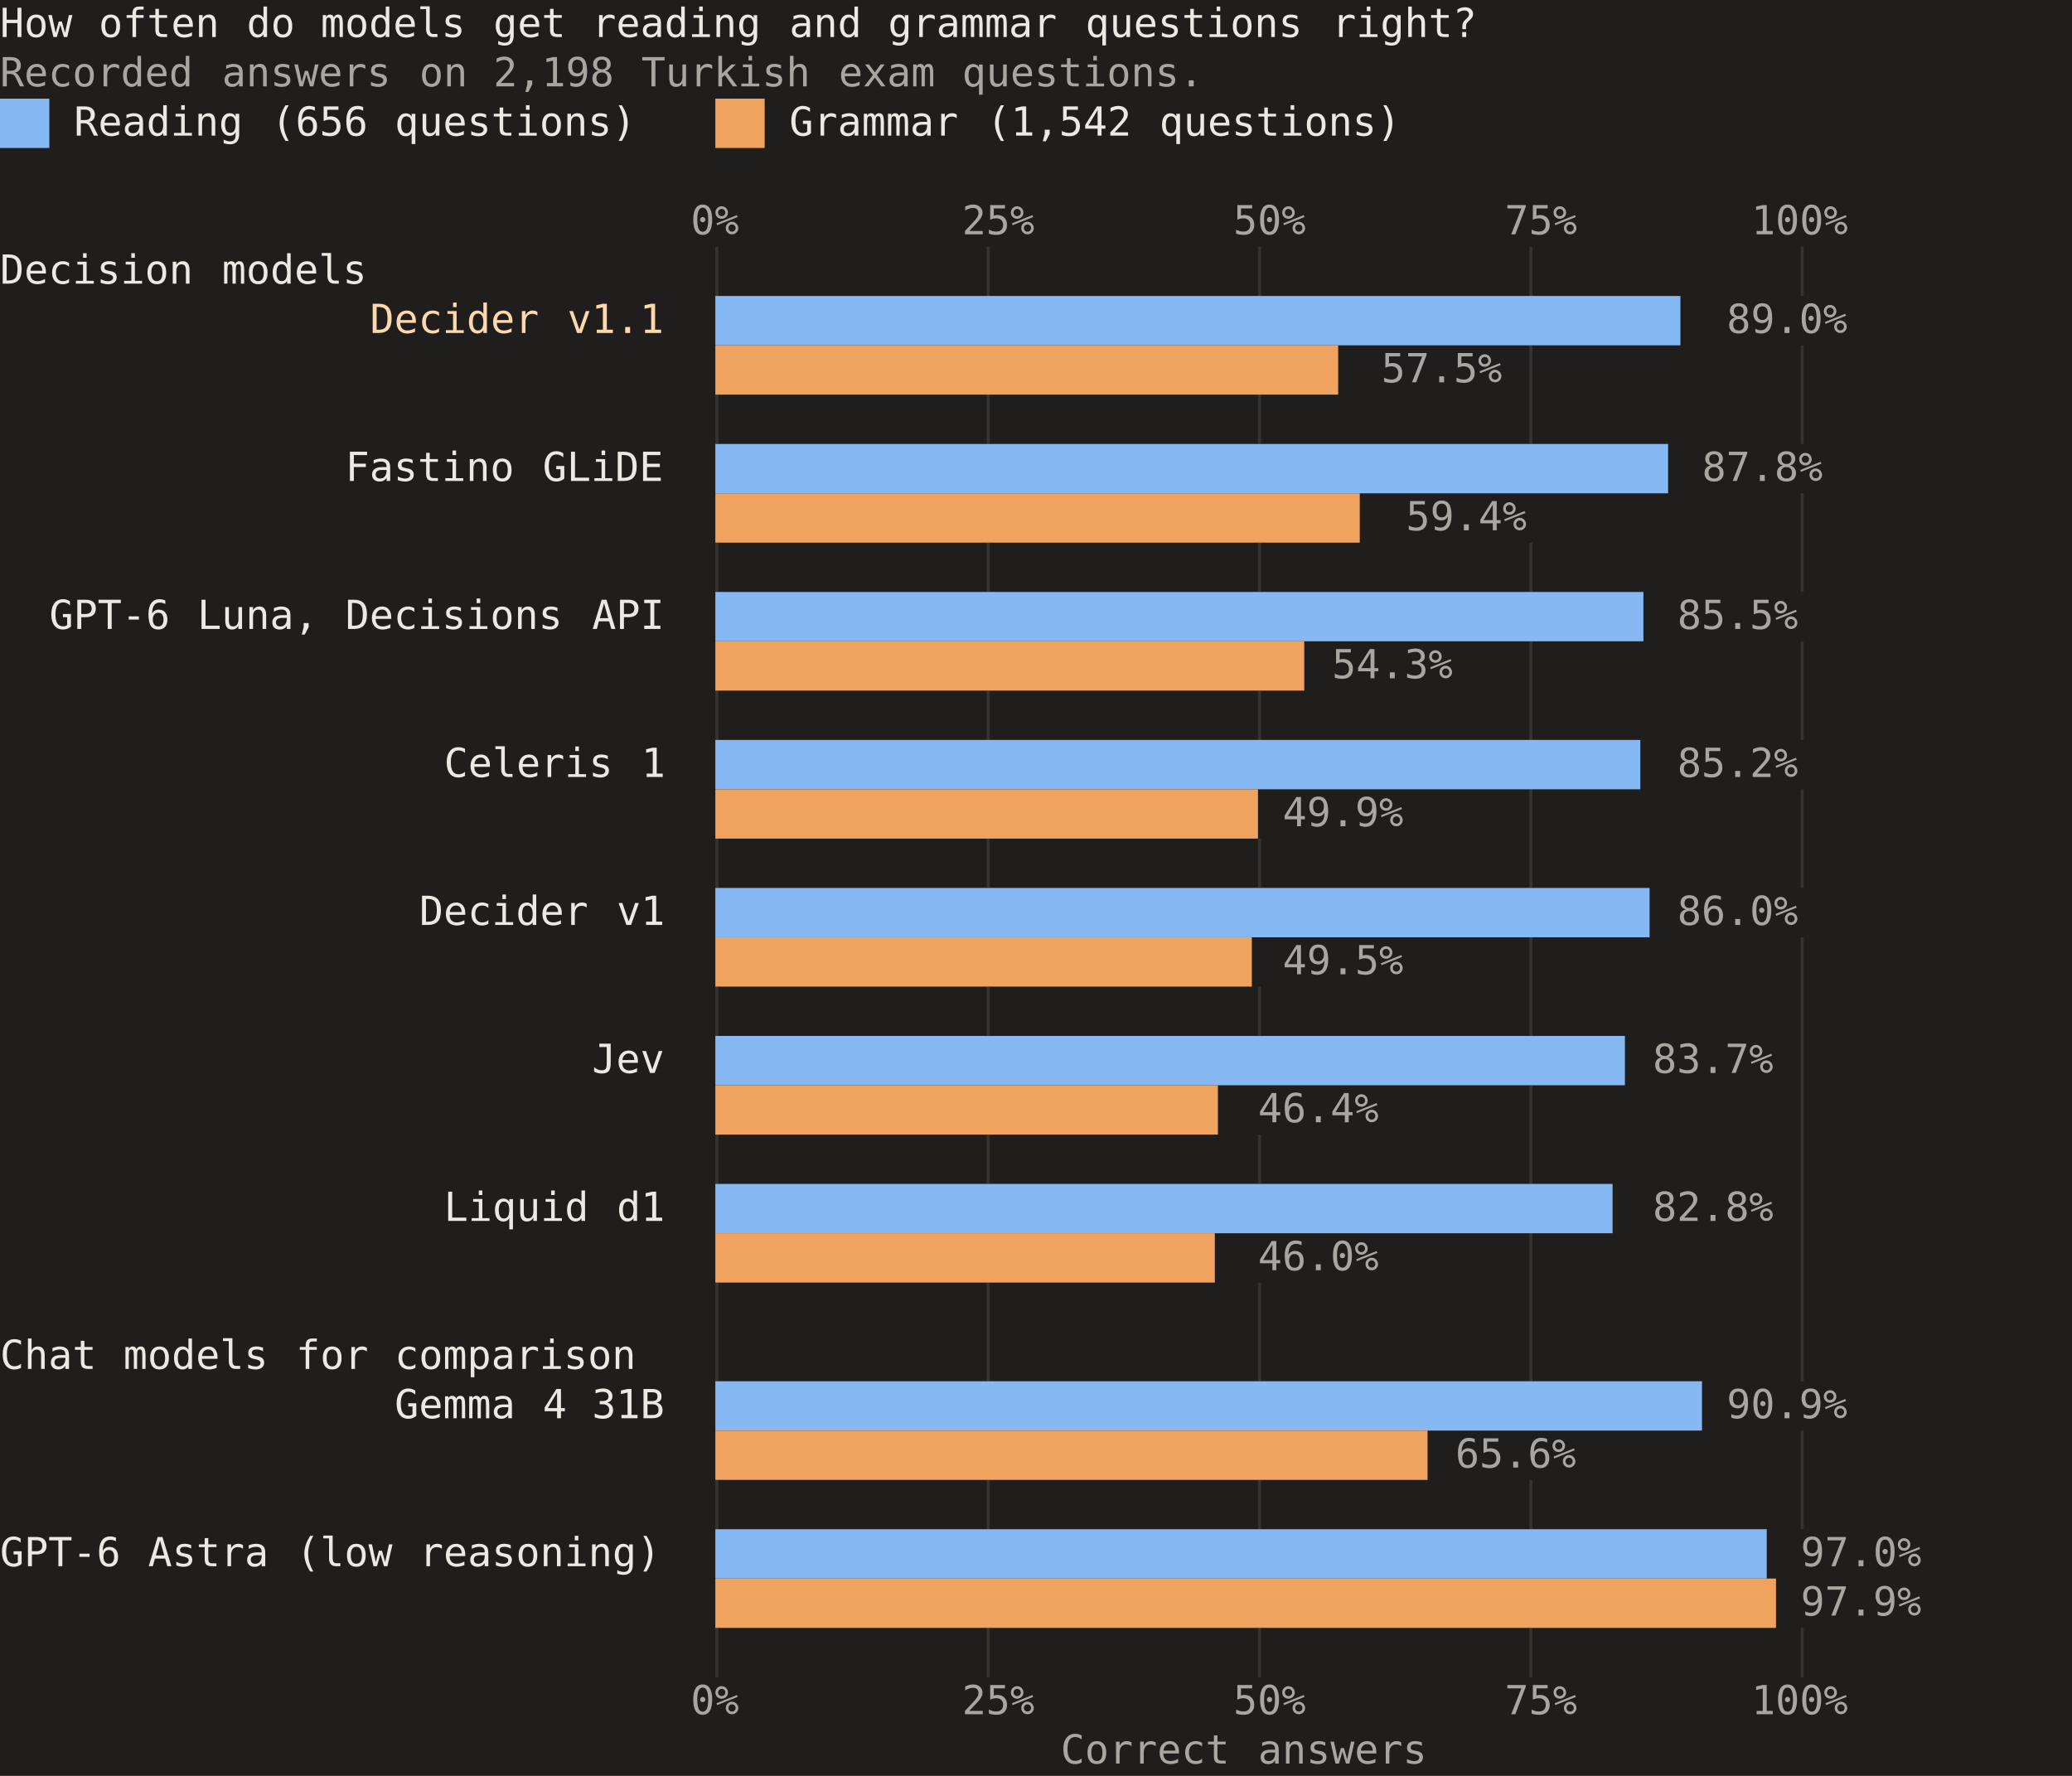
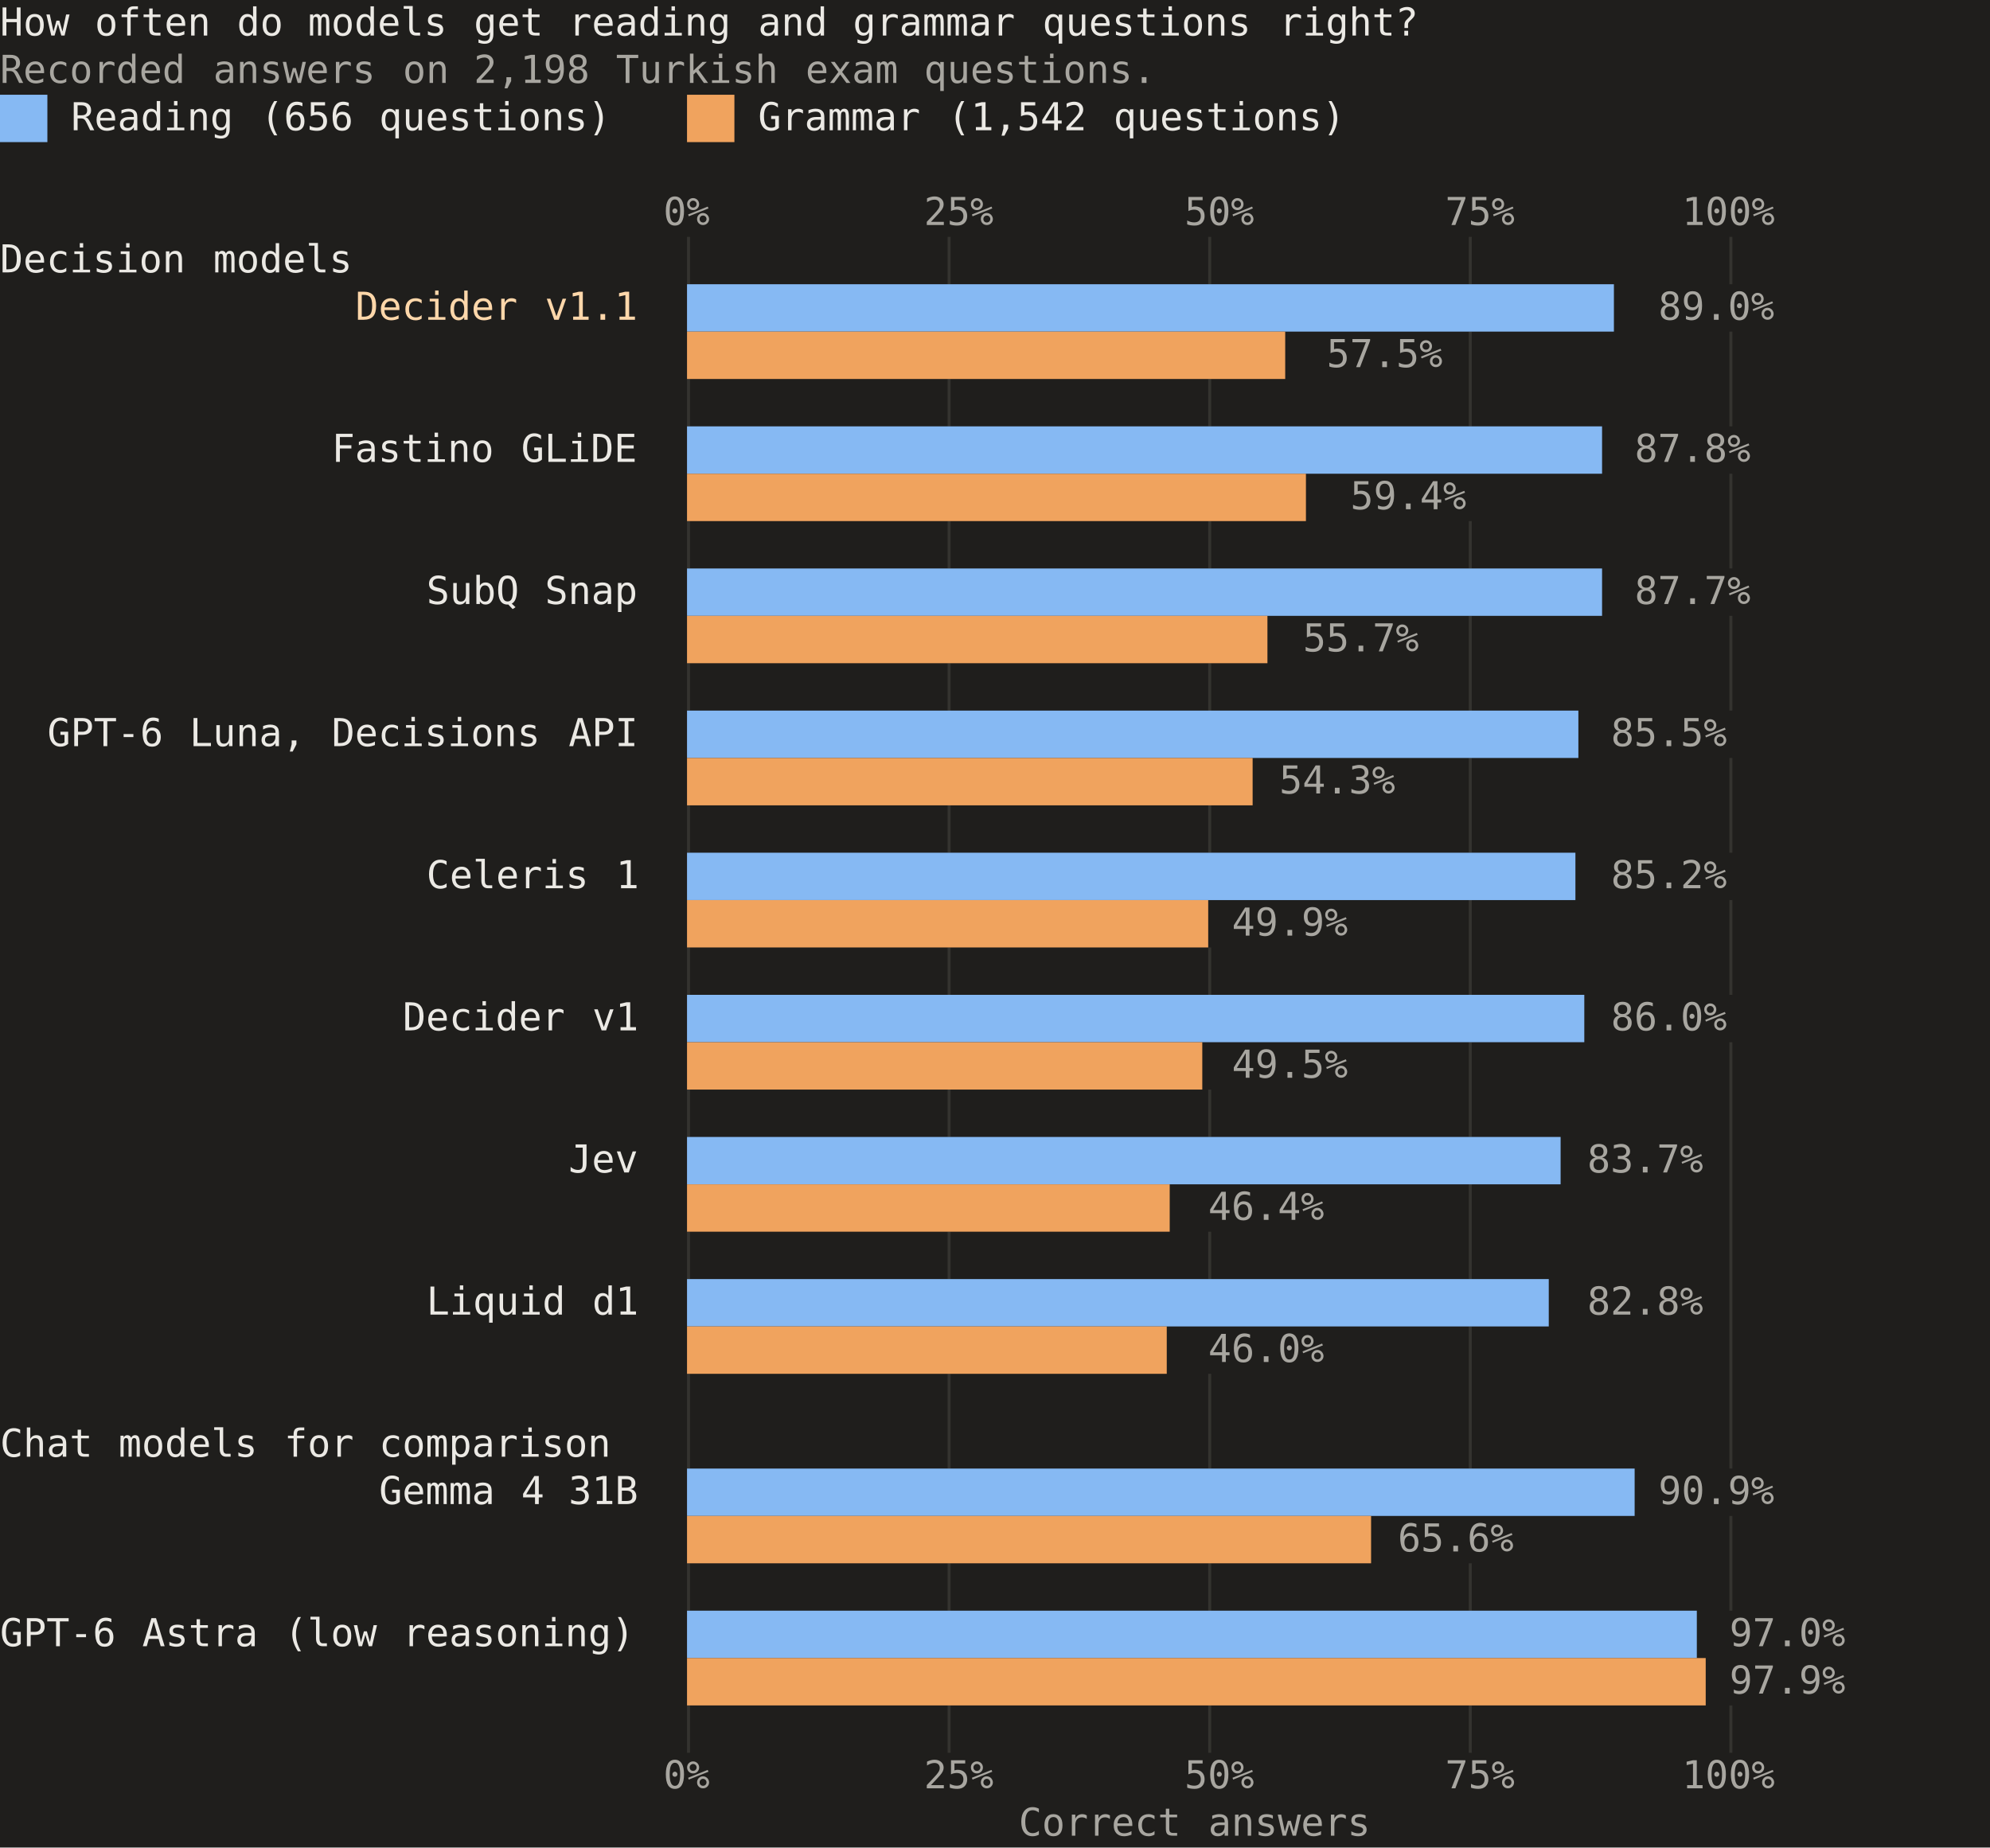
- <svg xmlns="http://www.w3.org/2000/svg" viewBox="0 0 672 576" width="672" height="576" role="img">
+ <svg xmlns="http://www.w3.org/2000/svg" viewBox="0 0 672 624" width="672" height="624" role="img">
  <style>text{font:13px ui-monospace,SFMono-Regular,Menlo,Consolas,"DejaVu Sans Mono",monospace;white-space:pre}</style>
-   <rect width="672" height="576" fill="#1f1e1c" />
-   <path fill="#34332f" d="M232 80h1v16h-1zM320 80h1v16h-1zM408 80h1v16h-1zM496 80h1v16h-1zM584 80h1v16h-1zM496 112h1v16h-1zM584 112h1v16h-1zM232 128h1v16h-1zM320 128h1v16h-1zM408 128h1v16h-1zM496 128h1v16h-1zM584 128h1v16h-1zM584 160h1v16h-1zM232 176h1v16h-1zM320 176h1v16h-1zM408 176h1v16h-1zM496 176h1v16h-1zM584 176h1v16h-1zM496 208h1v16h-1zM584 208h1v16h-1zM232 224h1v16h-1zM320 224h1v16h-1zM408 224h1v16h-1zM496 224h1v16h-1zM584 224h1v16h-1zM496 256h1v16h-1zM584 256h1v16h-1zM232 272h1v16h-1zM320 272h1v16h-1zM408 272h1v16h-1zM496 272h1v16h-1zM584 272h1v16h-1zM496 304h1v16h-1zM584 304h1v16h-1zM232 320h1v16h-1zM320 320h1v16h-1zM408 320h1v16h-1zM496 320h1v16h-1zM584 320h1v16h-1zM584 336h1v16h-1zM496 352h1v16h-1zM584 352h1v16h-1zM232 368h1v16h-1zM320 368h1v16h-1zM408 368h1v16h-1zM496 368h1v16h-1zM584 368h1v16h-1zM584 384h1v16h-1zM496 400h1v16h-1zM584 400h1v16h-1zM232 416h1v16h-1zM320 416h1v16h-1zM408 416h1v16h-1zM496 416h1v16h-1zM584 416h1v16h-1zM232 432h1v16h-1zM320 432h1v16h-1zM408 432h1v16h-1zM496 432h1v16h-1zM584 432h1v16h-1zM584 464h1v16h-1zM232 480h1v16h-1zM320 480h1v16h-1zM408 480h1v16h-1zM496 480h1v16h-1zM584 480h1v16h-1zM232 528h1v16h-1zM320 528h1v16h-1zM408 528h1v16h-1zM496 528h1v16h-1zM584 528h1v16h-1z" />
-   <path fill="#86b9f3" d="M0 32h8v16h-8zM8 32h8v16h-8zM232 96h8v16h-8zM240 96h8v16h-8zM248 96h8v16h-8zM256 96h8v16h-8zM264 96h8v16h-8zM272 96h8v16h-8zM280 96h8v16h-8zM288 96h8v16h-8zM296 96h8v16h-8zM304 96h8v16h-8zM312 96h8v16h-8zM320 96h8v16h-8zM328 96h8v16h-8zM336 96h8v16h-8zM344 96h8v16h-8zM352 96h8v16h-8zM360 96h8v16h-8zM368 96h8v16h-8zM376 96h8v16h-8zM384 96h8v16h-8zM392 96h8v16h-8zM400 96h8v16h-8zM408 96h8v16h-8zM416 96h8v16h-8zM424 96h8v16h-8zM432 96h8v16h-8zM440 96h8v16h-8zM448 96h8v16h-8zM456 96h8v16h-8zM464 96h8v16h-8zM472 96h8v16h-8zM480 96h8v16h-8zM488 96h8v16h-8zM496 96h8v16h-8zM504 96h8v16h-8zM512 96h8v16h-8zM520 96h8v16h-8zM528 96h8v16h-8zM536 96h8v16h-8zM544 96h1v16h-1zM232 144h8v16h-8zM240 144h8v16h-8zM248 144h8v16h-8zM256 144h8v16h-8zM264 144h8v16h-8zM272 144h8v16h-8zM280 144h8v16h-8zM288 144h8v16h-8zM296 144h8v16h-8zM304 144h8v16h-8zM312 144h8v16h-8zM320 144h8v16h-8zM328 144h8v16h-8zM336 144h8v16h-8zM344 144h8v16h-8zM352 144h8v16h-8zM360 144h8v16h-8zM368 144h8v16h-8zM376 144h8v16h-8zM384 144h8v16h-8zM392 144h8v16h-8zM400 144h8v16h-8zM408 144h8v16h-8zM416 144h8v16h-8zM424 144h8v16h-8zM432 144h8v16h-8zM440 144h8v16h-8zM448 144h8v16h-8zM456 144h8v16h-8zM464 144h8v16h-8zM472 144h8v16h-8zM480 144h8v16h-8zM488 144h8v16h-8zM496 144h8v16h-8zM504 144h8v16h-8zM512 144h8v16h-8zM520 144h8v16h-8zM528 144h8v16h-8zM536 144h5v16h-5zM232 192h8v16h-8zM240 192h8v16h-8zM248 192h8v16h-8zM256 192h8v16h-8zM264 192h8v16h-8zM272 192h8v16h-8zM280 192h8v16h-8zM288 192h8v16h-8zM296 192h8v16h-8zM304 192h8v16h-8zM312 192h8v16h-8zM320 192h8v16h-8zM328 192h8v16h-8zM336 192h8v16h-8zM344 192h8v16h-8zM352 192h8v16h-8zM360 192h8v16h-8zM368 192h8v16h-8zM376 192h8v16h-8zM384 192h8v16h-8zM392 192h8v16h-8zM400 192h8v16h-8zM408 192h8v16h-8zM416 192h8v16h-8zM424 192h8v16h-8zM432 192h8v16h-8zM440 192h8v16h-8zM448 192h8v16h-8zM456 192h8v16h-8zM464 192h8v16h-8zM472 192h8v16h-8zM480 192h8v16h-8zM488 192h8v16h-8zM496 192h8v16h-8zM504 192h8v16h-8zM512 192h8v16h-8zM520 192h8v16h-8zM528 192h5v16h-5zM232 240h8v16h-8zM240 240h8v16h-8zM248 240h8v16h-8zM256 240h8v16h-8zM264 240h8v16h-8zM272 240h8v16h-8zM280 240h8v16h-8zM288 240h8v16h-8zM296 240h8v16h-8zM304 240h8v16h-8zM312 240h8v16h-8zM320 240h8v16h-8zM328 240h8v16h-8zM336 240h8v16h-8zM344 240h8v16h-8zM352 240h8v16h-8zM360 240h8v16h-8zM368 240h8v16h-8zM376 240h8v16h-8zM384 240h8v16h-8zM392 240h8v16h-8zM400 240h8v16h-8zM408 240h8v16h-8zM416 240h8v16h-8zM424 240h8v16h-8zM432 240h8v16h-8zM440 240h8v16h-8zM448 240h8v16h-8zM456 240h8v16h-8zM464 240h8v16h-8zM472 240h8v16h-8zM480 240h8v16h-8zM488 240h8v16h-8zM496 240h8v16h-8zM504 240h8v16h-8zM512 240h8v16h-8zM520 240h8v16h-8zM528 240h4v16h-4zM232 288h8v16h-8zM240 288h8v16h-8zM248 288h8v16h-8zM256 288h8v16h-8zM264 288h8v16h-8zM272 288h8v16h-8zM280 288h8v16h-8zM288 288h8v16h-8zM296 288h8v16h-8zM304 288h8v16h-8zM312 288h8v16h-8zM320 288h8v16h-8zM328 288h8v16h-8zM336 288h8v16h-8zM344 288h8v16h-8zM352 288h8v16h-8zM360 288h8v16h-8zM368 288h8v16h-8zM376 288h8v16h-8zM384 288h8v16h-8zM392 288h8v16h-8zM400 288h8v16h-8zM408 288h8v16h-8zM416 288h8v16h-8zM424 288h8v16h-8zM432 288h8v16h-8zM440 288h8v16h-8zM448 288h8v16h-8zM456 288h8v16h-8zM464 288h8v16h-8zM472 288h8v16h-8zM480 288h8v16h-8zM488 288h8v16h-8zM496 288h8v16h-8zM504 288h8v16h-8zM512 288h8v16h-8zM520 288h8v16h-8zM528 288h7v16h-7zM232 336h8v16h-8zM240 336h8v16h-8zM248 336h8v16h-8zM256 336h8v16h-8zM264 336h8v16h-8zM272 336h8v16h-8zM280 336h8v16h-8zM288 336h8v16h-8zM296 336h8v16h-8zM304 336h8v16h-8zM312 336h8v16h-8zM320 336h8v16h-8zM328 336h8v16h-8zM336 336h8v16h-8zM344 336h8v16h-8zM352 336h8v16h-8zM360 336h8v16h-8zM368 336h8v16h-8zM376 336h8v16h-8zM384 336h8v16h-8zM392 336h8v16h-8zM400 336h8v16h-8zM408 336h8v16h-8zM416 336h8v16h-8zM424 336h8v16h-8zM432 336h8v16h-8zM440 336h8v16h-8zM448 336h8v16h-8zM456 336h8v16h-8zM464 336h8v16h-8zM472 336h8v16h-8zM480 336h8v16h-8zM488 336h8v16h-8zM496 336h8v16h-8zM504 336h8v16h-8zM512 336h8v16h-8zM520 336h7v16h-7zM232 384h8v16h-8zM240 384h8v16h-8zM248 384h8v16h-8zM256 384h8v16h-8zM264 384h8v16h-8zM272 384h8v16h-8zM280 384h8v16h-8zM288 384h8v16h-8zM296 384h8v16h-8zM304 384h8v16h-8zM312 384h8v16h-8zM320 384h8v16h-8zM328 384h8v16h-8zM336 384h8v16h-8zM344 384h8v16h-8zM352 384h8v16h-8zM360 384h8v16h-8zM368 384h8v16h-8zM376 384h8v16h-8zM384 384h8v16h-8zM392 384h8v16h-8zM400 384h8v16h-8zM408 384h8v16h-8zM416 384h8v16h-8zM424 384h8v16h-8zM432 384h8v16h-8zM440 384h8v16h-8zM448 384h8v16h-8zM456 384h8v16h-8zM464 384h8v16h-8zM472 384h8v16h-8zM480 384h8v16h-8zM488 384h8v16h-8zM496 384h8v16h-8zM504 384h8v16h-8zM512 384h8v16h-8zM520 384h3v16h-3zM232 448h8v16h-8zM240 448h8v16h-8zM248 448h8v16h-8zM256 448h8v16h-8zM264 448h8v16h-8zM272 448h8v16h-8zM280 448h8v16h-8zM288 448h8v16h-8zM296 448h8v16h-8zM304 448h8v16h-8zM312 448h8v16h-8zM320 448h8v16h-8zM328 448h8v16h-8zM336 448h8v16h-8zM344 448h8v16h-8zM352 448h8v16h-8zM360 448h8v16h-8zM368 448h8v16h-8zM376 448h8v16h-8zM384 448h8v16h-8zM392 448h8v16h-8zM400 448h8v16h-8zM408 448h8v16h-8zM416 448h8v16h-8zM424 448h8v16h-8zM432 448h8v16h-8zM440 448h8v16h-8zM448 448h8v16h-8zM456 448h8v16h-8zM464 448h8v16h-8zM472 448h8v16h-8zM480 448h8v16h-8zM488 448h8v16h-8zM496 448h8v16h-8zM504 448h8v16h-8zM512 448h8v16h-8zM520 448h8v16h-8zM528 448h8v16h-8zM536 448h8v16h-8zM544 448h8v16h-8zM232 496h8v16h-8zM240 496h8v16h-8zM248 496h8v16h-8zM256 496h8v16h-8zM264 496h8v16h-8zM272 496h8v16h-8zM280 496h8v16h-8zM288 496h8v16h-8zM296 496h8v16h-8zM304 496h8v16h-8zM312 496h8v16h-8zM320 496h8v16h-8zM328 496h8v16h-8zM336 496h8v16h-8zM344 496h8v16h-8zM352 496h8v16h-8zM360 496h8v16h-8zM368 496h8v16h-8zM376 496h8v16h-8zM384 496h8v16h-8zM392 496h8v16h-8zM400 496h8v16h-8zM408 496h8v16h-8zM416 496h8v16h-8zM424 496h8v16h-8zM432 496h8v16h-8zM440 496h8v16h-8zM448 496h8v16h-8zM456 496h8v16h-8zM464 496h8v16h-8zM472 496h8v16h-8zM480 496h8v16h-8zM488 496h8v16h-8zM496 496h8v16h-8zM504 496h8v16h-8zM512 496h8v16h-8zM520 496h8v16h-8zM528 496h8v16h-8zM536 496h8v16h-8zM544 496h8v16h-8zM552 496h8v16h-8zM560 496h8v16h-8zM568 496h5v16h-5z" />
-   <path fill="#f0a35e" d="M232 32h8v16h-8zM240 32h8v16h-8zM232 112h8v16h-8zM240 112h8v16h-8zM248 112h8v16h-8zM256 112h8v16h-8zM264 112h8v16h-8zM272 112h8v16h-8zM280 112h8v16h-8zM288 112h8v16h-8zM296 112h8v16h-8zM304 112h8v16h-8zM312 112h8v16h-8zM320 112h8v16h-8zM328 112h8v16h-8zM336 112h8v16h-8zM344 112h8v16h-8zM352 112h8v16h-8zM360 112h8v16h-8zM368 112h8v16h-8zM376 112h8v16h-8zM384 112h8v16h-8zM392 112h8v16h-8zM400 112h8v16h-8zM408 112h8v16h-8zM416 112h8v16h-8zM424 112h8v16h-8zM432 112h2v16h-2zM232 160h8v16h-8zM240 160h8v16h-8zM248 160h8v16h-8zM256 160h8v16h-8zM264 160h8v16h-8zM272 160h8v16h-8zM280 160h8v16h-8zM288 160h8v16h-8zM296 160h8v16h-8zM304 160h8v16h-8zM312 160h8v16h-8zM320 160h8v16h-8zM328 160h8v16h-8zM336 160h8v16h-8zM344 160h8v16h-8zM352 160h8v16h-8zM360 160h8v16h-8zM368 160h8v16h-8zM376 160h8v16h-8zM384 160h8v16h-8zM392 160h8v16h-8zM400 160h8v16h-8zM408 160h8v16h-8zM416 160h8v16h-8zM424 160h8v16h-8zM432 160h8v16h-8zM440 160h1v16h-1zM232 208h8v16h-8zM240 208h8v16h-8zM248 208h8v16h-8zM256 208h8v16h-8zM264 208h8v16h-8zM272 208h8v16h-8zM280 208h8v16h-8zM288 208h8v16h-8zM296 208h8v16h-8zM304 208h8v16h-8zM312 208h8v16h-8zM320 208h8v16h-8zM328 208h8v16h-8zM336 208h8v16h-8zM344 208h8v16h-8zM352 208h8v16h-8zM360 208h8v16h-8zM368 208h8v16h-8zM376 208h8v16h-8zM384 208h8v16h-8zM392 208h8v16h-8zM400 208h8v16h-8zM408 208h8v16h-8zM416 208h7v16h-7zM232 256h8v16h-8zM240 256h8v16h-8zM248 256h8v16h-8zM256 256h8v16h-8zM264 256h8v16h-8zM272 256h8v16h-8zM280 256h8v16h-8zM288 256h8v16h-8zM296 256h8v16h-8zM304 256h8v16h-8zM312 256h8v16h-8zM320 256h8v16h-8zM328 256h8v16h-8zM336 256h8v16h-8zM344 256h8v16h-8zM352 256h8v16h-8zM360 256h8v16h-8zM368 256h8v16h-8zM376 256h8v16h-8zM384 256h8v16h-8zM392 256h8v16h-8zM400 256h8v16h-8zM232 304h8v16h-8zM240 304h8v16h-8zM248 304h8v16h-8zM256 304h8v16h-8zM264 304h8v16h-8zM272 304h8v16h-8zM280 304h8v16h-8zM288 304h8v16h-8zM296 304h8v16h-8zM304 304h8v16h-8zM312 304h8v16h-8zM320 304h8v16h-8zM328 304h8v16h-8zM336 304h8v16h-8zM344 304h8v16h-8zM352 304h8v16h-8zM360 304h8v16h-8zM368 304h8v16h-8zM376 304h8v16h-8zM384 304h8v16h-8zM392 304h8v16h-8zM400 304h6v16h-6zM232 352h8v16h-8zM240 352h8v16h-8zM248 352h8v16h-8zM256 352h8v16h-8zM264 352h8v16h-8zM272 352h8v16h-8zM280 352h8v16h-8zM288 352h8v16h-8zM296 352h8v16h-8zM304 352h8v16h-8zM312 352h8v16h-8zM320 352h8v16h-8zM328 352h8v16h-8zM336 352h8v16h-8zM344 352h8v16h-8zM352 352h8v16h-8zM360 352h8v16h-8zM368 352h8v16h-8zM376 352h8v16h-8zM384 352h8v16h-8zM392 352h3v16h-3zM232 400h8v16h-8zM240 400h8v16h-8zM248 400h8v16h-8zM256 400h8v16h-8zM264 400h8v16h-8zM272 400h8v16h-8zM280 400h8v16h-8zM288 400h8v16h-8zM296 400h8v16h-8zM304 400h8v16h-8zM312 400h8v16h-8zM320 400h8v16h-8zM328 400h8v16h-8zM336 400h8v16h-8zM344 400h8v16h-8zM352 400h8v16h-8zM360 400h8v16h-8zM368 400h8v16h-8zM376 400h8v16h-8zM384 400h8v16h-8zM392 400h2v16h-2zM232 464h8v16h-8zM240 464h8v16h-8zM248 464h8v16h-8zM256 464h8v16h-8zM264 464h8v16h-8zM272 464h8v16h-8zM280 464h8v16h-8zM288 464h8v16h-8zM296 464h8v16h-8zM304 464h8v16h-8zM312 464h8v16h-8zM320 464h8v16h-8zM328 464h8v16h-8zM336 464h8v16h-8zM344 464h8v16h-8zM352 464h8v16h-8zM360 464h8v16h-8zM368 464h8v16h-8zM376 464h8v16h-8zM384 464h8v16h-8zM392 464h8v16h-8zM400 464h8v16h-8zM408 464h8v16h-8zM416 464h8v16h-8zM424 464h8v16h-8zM432 464h8v16h-8zM440 464h8v16h-8zM448 464h8v16h-8zM456 464h7v16h-7zM232 512h8v16h-8zM240 512h8v16h-8zM248 512h8v16h-8zM256 512h8v16h-8zM264 512h8v16h-8zM272 512h8v16h-8zM280 512h8v16h-8zM288 512h8v16h-8zM296 512h8v16h-8zM304 512h8v16h-8zM312 512h8v16h-8zM320 512h8v16h-8zM328 512h8v16h-8zM336 512h8v16h-8zM344 512h8v16h-8zM352 512h8v16h-8zM360 512h8v16h-8zM368 512h8v16h-8zM376 512h8v16h-8zM384 512h8v16h-8zM392 512h8v16h-8zM400 512h8v16h-8zM408 512h8v16h-8zM416 512h8v16h-8zM424 512h8v16h-8zM432 512h8v16h-8zM440 512h8v16h-8zM448 512h8v16h-8zM456 512h8v16h-8zM464 512h8v16h-8zM472 512h8v16h-8zM480 512h8v16h-8zM488 512h8v16h-8zM496 512h8v16h-8zM504 512h8v16h-8zM512 512h8v16h-8zM520 512h8v16h-8zM528 512h8v16h-8zM536 512h8v16h-8zM544 512h8v16h-8zM552 512h8v16h-8zM560 512h8v16h-8zM568 512h8v16h-8z" />
+   <rect width="672" height="624" fill="#1f1e1c" />
+   <path fill="#34332f" d="M232 80h1v16h-1zM320 80h1v16h-1zM408 80h1v16h-1zM496 80h1v16h-1zM584 80h1v16h-1zM496 112h1v16h-1zM584 112h1v16h-1zM232 128h1v16h-1zM320 128h1v16h-1zM408 128h1v16h-1zM496 128h1v16h-1zM584 128h1v16h-1zM584 160h1v16h-1zM232 176h1v16h-1zM320 176h1v16h-1zM408 176h1v16h-1zM496 176h1v16h-1zM584 176h1v16h-1zM496 208h1v16h-1zM584 208h1v16h-1zM232 224h1v16h-1zM320 224h1v16h-1zM408 224h1v16h-1zM496 224h1v16h-1zM584 224h1v16h-1zM496 256h1v16h-1zM584 256h1v16h-1zM232 272h1v16h-1zM320 272h1v16h-1zM408 272h1v16h-1zM496 272h1v16h-1zM584 272h1v16h-1zM496 304h1v16h-1zM584 304h1v16h-1zM232 320h1v16h-1zM320 320h1v16h-1zM408 320h1v16h-1zM496 320h1v16h-1zM584 320h1v16h-1zM496 352h1v16h-1zM584 352h1v16h-1zM232 368h1v16h-1zM320 368h1v16h-1zM408 368h1v16h-1zM496 368h1v16h-1zM584 368h1v16h-1zM584 384h1v16h-1zM496 400h1v16h-1zM584 400h1v16h-1zM232 416h1v16h-1zM320 416h1v16h-1zM408 416h1v16h-1zM496 416h1v16h-1zM584 416h1v16h-1zM584 432h1v16h-1zM496 448h1v16h-1zM584 448h1v16h-1zM232 464h1v16h-1zM320 464h1v16h-1zM408 464h1v16h-1zM496 464h1v16h-1zM584 464h1v16h-1zM232 480h1v16h-1zM320 480h1v16h-1zM408 480h1v16h-1zM496 480h1v16h-1zM584 480h1v16h-1zM584 512h1v16h-1zM232 528h1v16h-1zM320 528h1v16h-1zM408 528h1v16h-1zM496 528h1v16h-1zM584 528h1v16h-1zM232 576h1v16h-1zM320 576h1v16h-1zM408 576h1v16h-1zM496 576h1v16h-1zM584 576h1v16h-1z" />
+   <path fill="#86b9f3" d="M0 32h8v16h-8zM8 32h8v16h-8zM232 96h8v16h-8zM240 96h8v16h-8zM248 96h8v16h-8zM256 96h8v16h-8zM264 96h8v16h-8zM272 96h8v16h-8zM280 96h8v16h-8zM288 96h8v16h-8zM296 96h8v16h-8zM304 96h8v16h-8zM312 96h8v16h-8zM320 96h8v16h-8zM328 96h8v16h-8zM336 96h8v16h-8zM344 96h8v16h-8zM352 96h8v16h-8zM360 96h8v16h-8zM368 96h8v16h-8zM376 96h8v16h-8zM384 96h8v16h-8zM392 96h8v16h-8zM400 96h8v16h-8zM408 96h8v16h-8zM416 96h8v16h-8zM424 96h8v16h-8zM432 96h8v16h-8zM440 96h8v16h-8zM448 96h8v16h-8zM456 96h8v16h-8zM464 96h8v16h-8zM472 96h8v16h-8zM480 96h8v16h-8zM488 96h8v16h-8zM496 96h8v16h-8zM504 96h8v16h-8zM512 96h8v16h-8zM520 96h8v16h-8zM528 96h8v16h-8zM536 96h8v16h-8zM544 96h1v16h-1zM232 144h8v16h-8zM240 144h8v16h-8zM248 144h8v16h-8zM256 144h8v16h-8zM264 144h8v16h-8zM272 144h8v16h-8zM280 144h8v16h-8zM288 144h8v16h-8zM296 144h8v16h-8zM304 144h8v16h-8zM312 144h8v16h-8zM320 144h8v16h-8zM328 144h8v16h-8zM336 144h8v16h-8zM344 144h8v16h-8zM352 144h8v16h-8zM360 144h8v16h-8zM368 144h8v16h-8zM376 144h8v16h-8zM384 144h8v16h-8zM392 144h8v16h-8zM400 144h8v16h-8zM408 144h8v16h-8zM416 144h8v16h-8zM424 144h8v16h-8zM432 144h8v16h-8zM440 144h8v16h-8zM448 144h8v16h-8zM456 144h8v16h-8zM464 144h8v16h-8zM472 144h8v16h-8zM480 144h8v16h-8zM488 144h8v16h-8zM496 144h8v16h-8zM504 144h8v16h-8zM512 144h8v16h-8zM520 144h8v16h-8zM528 144h8v16h-8zM536 144h5v16h-5zM232 192h8v16h-8zM240 192h8v16h-8zM248 192h8v16h-8zM256 192h8v16h-8zM264 192h8v16h-8zM272 192h8v16h-8zM280 192h8v16h-8zM288 192h8v16h-8zM296 192h8v16h-8zM304 192h8v16h-8zM312 192h8v16h-8zM320 192h8v16h-8zM328 192h8v16h-8zM336 192h8v16h-8zM344 192h8v16h-8zM352 192h8v16h-8zM360 192h8v16h-8zM368 192h8v16h-8zM376 192h8v16h-8zM384 192h8v16h-8zM392 192h8v16h-8zM400 192h8v16h-8zM408 192h8v16h-8zM416 192h8v16h-8zM424 192h8v16h-8zM432 192h8v16h-8zM440 192h8v16h-8zM448 192h8v16h-8zM456 192h8v16h-8zM464 192h8v16h-8zM472 192h8v16h-8zM480 192h8v16h-8zM488 192h8v16h-8zM496 192h8v16h-8zM504 192h8v16h-8zM512 192h8v16h-8zM520 192h8v16h-8zM528 192h8v16h-8zM536 192h5v16h-5zM232 240h8v16h-8zM240 240h8v16h-8zM248 240h8v16h-8zM256 240h8v16h-8zM264 240h8v16h-8zM272 240h8v16h-8zM280 240h8v16h-8zM288 240h8v16h-8zM296 240h8v16h-8zM304 240h8v16h-8zM312 240h8v16h-8zM320 240h8v16h-8zM328 240h8v16h-8zM336 240h8v16h-8zM344 240h8v16h-8zM352 240h8v16h-8zM360 240h8v16h-8zM368 240h8v16h-8zM376 240h8v16h-8zM384 240h8v16h-8zM392 240h8v16h-8zM400 240h8v16h-8zM408 240h8v16h-8zM416 240h8v16h-8zM424 240h8v16h-8zM432 240h8v16h-8zM440 240h8v16h-8zM448 240h8v16h-8zM456 240h8v16h-8zM464 240h8v16h-8zM472 240h8v16h-8zM480 240h8v16h-8zM488 240h8v16h-8zM496 240h8v16h-8zM504 240h8v16h-8zM512 240h8v16h-8zM520 240h8v16h-8zM528 240h5v16h-5zM232 288h8v16h-8zM240 288h8v16h-8zM248 288h8v16h-8zM256 288h8v16h-8zM264 288h8v16h-8zM272 288h8v16h-8zM280 288h8v16h-8zM288 288h8v16h-8zM296 288h8v16h-8zM304 288h8v16h-8zM312 288h8v16h-8zM320 288h8v16h-8zM328 288h8v16h-8zM336 288h8v16h-8zM344 288h8v16h-8zM352 288h8v16h-8zM360 288h8v16h-8zM368 288h8v16h-8zM376 288h8v16h-8zM384 288h8v16h-8zM392 288h8v16h-8zM400 288h8v16h-8zM408 288h8v16h-8zM416 288h8v16h-8zM424 288h8v16h-8zM432 288h8v16h-8zM440 288h8v16h-8zM448 288h8v16h-8zM456 288h8v16h-8zM464 288h8v16h-8zM472 288h8v16h-8zM480 288h8v16h-8zM488 288h8v16h-8zM496 288h8v16h-8zM504 288h8v16h-8zM512 288h8v16h-8zM520 288h8v16h-8zM528 288h4v16h-4zM232 336h8v16h-8zM240 336h8v16h-8zM248 336h8v16h-8zM256 336h8v16h-8zM264 336h8v16h-8zM272 336h8v16h-8zM280 336h8v16h-8zM288 336h8v16h-8zM296 336h8v16h-8zM304 336h8v16h-8zM312 336h8v16h-8zM320 336h8v16h-8zM328 336h8v16h-8zM336 336h8v16h-8zM344 336h8v16h-8zM352 336h8v16h-8zM360 336h8v16h-8zM368 336h8v16h-8zM376 336h8v16h-8zM384 336h8v16h-8zM392 336h8v16h-8zM400 336h8v16h-8zM408 336h8v16h-8zM416 336h8v16h-8zM424 336h8v16h-8zM432 336h8v16h-8zM440 336h8v16h-8zM448 336h8v16h-8zM456 336h8v16h-8zM464 336h8v16h-8zM472 336h8v16h-8zM480 336h8v16h-8zM488 336h8v16h-8zM496 336h8v16h-8zM504 336h8v16h-8zM512 336h8v16h-8zM520 336h8v16h-8zM528 336h7v16h-7zM232 384h8v16h-8zM240 384h8v16h-8zM248 384h8v16h-8zM256 384h8v16h-8zM264 384h8v16h-8zM272 384h8v16h-8zM280 384h8v16h-8zM288 384h8v16h-8zM296 384h8v16h-8zM304 384h8v16h-8zM312 384h8v16h-8zM320 384h8v16h-8zM328 384h8v16h-8zM336 384h8v16h-8zM344 384h8v16h-8zM352 384h8v16h-8zM360 384h8v16h-8zM368 384h8v16h-8zM376 384h8v16h-8zM384 384h8v16h-8zM392 384h8v16h-8zM400 384h8v16h-8zM408 384h8v16h-8zM416 384h8v16h-8zM424 384h8v16h-8zM432 384h8v16h-8zM440 384h8v16h-8zM448 384h8v16h-8zM456 384h8v16h-8zM464 384h8v16h-8zM472 384h8v16h-8zM480 384h8v16h-8zM488 384h8v16h-8zM496 384h8v16h-8zM504 384h8v16h-8zM512 384h8v16h-8zM520 384h7v16h-7zM232 432h8v16h-8zM240 432h8v16h-8zM248 432h8v16h-8zM256 432h8v16h-8zM264 432h8v16h-8zM272 432h8v16h-8zM280 432h8v16h-8zM288 432h8v16h-8zM296 432h8v16h-8zM304 432h8v16h-8zM312 432h8v16h-8zM320 432h8v16h-8zM328 432h8v16h-8zM336 432h8v16h-8zM344 432h8v16h-8zM352 432h8v16h-8zM360 432h8v16h-8zM368 432h8v16h-8zM376 432h8v16h-8zM384 432h8v16h-8zM392 432h8v16h-8zM400 432h8v16h-8zM408 432h8v16h-8zM416 432h8v16h-8zM424 432h8v16h-8zM432 432h8v16h-8zM440 432h8v16h-8zM448 432h8v16h-8zM456 432h8v16h-8zM464 432h8v16h-8zM472 432h8v16h-8zM480 432h8v16h-8zM488 432h8v16h-8zM496 432h8v16h-8zM504 432h8v16h-8zM512 432h8v16h-8zM520 432h3v16h-3zM232 496h8v16h-8zM240 496h8v16h-8zM248 496h8v16h-8zM256 496h8v16h-8zM264 496h8v16h-8zM272 496h8v16h-8zM280 496h8v16h-8zM288 496h8v16h-8zM296 496h8v16h-8zM304 496h8v16h-8zM312 496h8v16h-8zM320 496h8v16h-8zM328 496h8v16h-8zM336 496h8v16h-8zM344 496h8v16h-8zM352 496h8v16h-8zM360 496h8v16h-8zM368 496h8v16h-8zM376 496h8v16h-8zM384 496h8v16h-8zM392 496h8v16h-8zM400 496h8v16h-8zM408 496h8v16h-8zM416 496h8v16h-8zM424 496h8v16h-8zM432 496h8v16h-8zM440 496h8v16h-8zM448 496h8v16h-8zM456 496h8v16h-8zM464 496h8v16h-8zM472 496h8v16h-8zM480 496h8v16h-8zM488 496h8v16h-8zM496 496h8v16h-8zM504 496h8v16h-8zM512 496h8v16h-8zM520 496h8v16h-8zM528 496h8v16h-8zM536 496h8v16h-8zM544 496h8v16h-8zM232 544h8v16h-8zM240 544h8v16h-8zM248 544h8v16h-8zM256 544h8v16h-8zM264 544h8v16h-8zM272 544h8v16h-8zM280 544h8v16h-8zM288 544h8v16h-8zM296 544h8v16h-8zM304 544h8v16h-8zM312 544h8v16h-8zM320 544h8v16h-8zM328 544h8v16h-8zM336 544h8v16h-8zM344 544h8v16h-8zM352 544h8v16h-8zM360 544h8v16h-8zM368 544h8v16h-8zM376 544h8v16h-8zM384 544h8v16h-8zM392 544h8v16h-8zM400 544h8v16h-8zM408 544h8v16h-8zM416 544h8v16h-8zM424 544h8v16h-8zM432 544h8v16h-8zM440 544h8v16h-8zM448 544h8v16h-8zM456 544h8v16h-8zM464 544h8v16h-8zM472 544h8v16h-8zM480 544h8v16h-8zM488 544h8v16h-8zM496 544h8v16h-8zM504 544h8v16h-8zM512 544h8v16h-8zM520 544h8v16h-8zM528 544h8v16h-8zM536 544h8v16h-8zM544 544h8v16h-8zM552 544h8v16h-8zM560 544h8v16h-8zM568 544h5v16h-5z" />
+   <path fill="#f0a35e" d="M232 32h8v16h-8zM240 32h8v16h-8zM232 112h8v16h-8zM240 112h8v16h-8zM248 112h8v16h-8zM256 112h8v16h-8zM264 112h8v16h-8zM272 112h8v16h-8zM280 112h8v16h-8zM288 112h8v16h-8zM296 112h8v16h-8zM304 112h8v16h-8zM312 112h8v16h-8zM320 112h8v16h-8zM328 112h8v16h-8zM336 112h8v16h-8zM344 112h8v16h-8zM352 112h8v16h-8zM360 112h8v16h-8zM368 112h8v16h-8zM376 112h8v16h-8zM384 112h8v16h-8zM392 112h8v16h-8zM400 112h8v16h-8zM408 112h8v16h-8zM416 112h8v16h-8zM424 112h8v16h-8zM432 112h2v16h-2zM232 160h8v16h-8zM240 160h8v16h-8zM248 160h8v16h-8zM256 160h8v16h-8zM264 160h8v16h-8zM272 160h8v16h-8zM280 160h8v16h-8zM288 160h8v16h-8zM296 160h8v16h-8zM304 160h8v16h-8zM312 160h8v16h-8zM320 160h8v16h-8zM328 160h8v16h-8zM336 160h8v16h-8zM344 160h8v16h-8zM352 160h8v16h-8zM360 160h8v16h-8zM368 160h8v16h-8zM376 160h8v16h-8zM384 160h8v16h-8zM392 160h8v16h-8zM400 160h8v16h-8zM408 160h8v16h-8zM416 160h8v16h-8zM424 160h8v16h-8zM432 160h8v16h-8zM440 160h1v16h-1zM232 208h8v16h-8zM240 208h8v16h-8zM248 208h8v16h-8zM256 208h8v16h-8zM264 208h8v16h-8zM272 208h8v16h-8zM280 208h8v16h-8zM288 208h8v16h-8zM296 208h8v16h-8zM304 208h8v16h-8zM312 208h8v16h-8zM320 208h8v16h-8zM328 208h8v16h-8zM336 208h8v16h-8zM344 208h8v16h-8zM352 208h8v16h-8zM360 208h8v16h-8zM368 208h8v16h-8zM376 208h8v16h-8zM384 208h8v16h-8zM392 208h8v16h-8zM400 208h8v16h-8zM408 208h8v16h-8zM416 208h8v16h-8zM424 208h4v16h-4zM232 256h8v16h-8zM240 256h8v16h-8zM248 256h8v16h-8zM256 256h8v16h-8zM264 256h8v16h-8zM272 256h8v16h-8zM280 256h8v16h-8zM288 256h8v16h-8zM296 256h8v16h-8zM304 256h8v16h-8zM312 256h8v16h-8zM320 256h8v16h-8zM328 256h8v16h-8zM336 256h8v16h-8zM344 256h8v16h-8zM352 256h8v16h-8zM360 256h8v16h-8zM368 256h8v16h-8zM376 256h8v16h-8zM384 256h8v16h-8zM392 256h8v16h-8zM400 256h8v16h-8zM408 256h8v16h-8zM416 256h7v16h-7zM232 304h8v16h-8zM240 304h8v16h-8zM248 304h8v16h-8zM256 304h8v16h-8zM264 304h8v16h-8zM272 304h8v16h-8zM280 304h8v16h-8zM288 304h8v16h-8zM296 304h8v16h-8zM304 304h8v16h-8zM312 304h8v16h-8zM320 304h8v16h-8zM328 304h8v16h-8zM336 304h8v16h-8zM344 304h8v16h-8zM352 304h8v16h-8zM360 304h8v16h-8zM368 304h8v16h-8zM376 304h8v16h-8zM384 304h8v16h-8zM392 304h8v16h-8zM400 304h8v16h-8zM232 352h8v16h-8zM240 352h8v16h-8zM248 352h8v16h-8zM256 352h8v16h-8zM264 352h8v16h-8zM272 352h8v16h-8zM280 352h8v16h-8zM288 352h8v16h-8zM296 352h8v16h-8zM304 352h8v16h-8zM312 352h8v16h-8zM320 352h8v16h-8zM328 352h8v16h-8zM336 352h8v16h-8zM344 352h8v16h-8zM352 352h8v16h-8zM360 352h8v16h-8zM368 352h8v16h-8zM376 352h8v16h-8zM384 352h8v16h-8zM392 352h8v16h-8zM400 352h6v16h-6zM232 400h8v16h-8zM240 400h8v16h-8zM248 400h8v16h-8zM256 400h8v16h-8zM264 400h8v16h-8zM272 400h8v16h-8zM280 400h8v16h-8zM288 400h8v16h-8zM296 400h8v16h-8zM304 400h8v16h-8zM312 400h8v16h-8zM320 400h8v16h-8zM328 400h8v16h-8zM336 400h8v16h-8zM344 400h8v16h-8zM352 400h8v16h-8zM360 400h8v16h-8zM368 400h8v16h-8zM376 400h8v16h-8zM384 400h8v16h-8zM392 400h3v16h-3zM232 448h8v16h-8zM240 448h8v16h-8zM248 448h8v16h-8zM256 448h8v16h-8zM264 448h8v16h-8zM272 448h8v16h-8zM280 448h8v16h-8zM288 448h8v16h-8zM296 448h8v16h-8zM304 448h8v16h-8zM312 448h8v16h-8zM320 448h8v16h-8zM328 448h8v16h-8zM336 448h8v16h-8zM344 448h8v16h-8zM352 448h8v16h-8zM360 448h8v16h-8zM368 448h8v16h-8zM376 448h8v16h-8zM384 448h8v16h-8zM392 448h2v16h-2zM232 512h8v16h-8zM240 512h8v16h-8zM248 512h8v16h-8zM256 512h8v16h-8zM264 512h8v16h-8zM272 512h8v16h-8zM280 512h8v16h-8zM288 512h8v16h-8zM296 512h8v16h-8zM304 512h8v16h-8zM312 512h8v16h-8zM320 512h8v16h-8zM328 512h8v16h-8zM336 512h8v16h-8zM344 512h8v16h-8zM352 512h8v16h-8zM360 512h8v16h-8zM368 512h8v16h-8zM376 512h8v16h-8zM384 512h8v16h-8zM392 512h8v16h-8zM400 512h8v16h-8zM408 512h8v16h-8zM416 512h8v16h-8zM424 512h8v16h-8zM432 512h8v16h-8zM440 512h8v16h-8zM448 512h8v16h-8zM456 512h7v16h-7zM232 560h8v16h-8zM240 560h8v16h-8zM248 560h8v16h-8zM256 560h8v16h-8zM264 560h8v16h-8zM272 560h8v16h-8zM280 560h8v16h-8zM288 560h8v16h-8zM296 560h8v16h-8zM304 560h8v16h-8zM312 560h8v16h-8zM320 560h8v16h-8zM328 560h8v16h-8zM336 560h8v16h-8zM344 560h8v16h-8zM352 560h8v16h-8zM360 560h8v16h-8zM368 560h8v16h-8zM376 560h8v16h-8zM384 560h8v16h-8zM392 560h8v16h-8zM400 560h8v16h-8zM408 560h8v16h-8zM416 560h8v16h-8zM424 560h8v16h-8zM432 560h8v16h-8zM440 560h8v16h-8zM448 560h8v16h-8zM456 560h8v16h-8zM464 560h8v16h-8zM472 560h8v16h-8zM480 560h8v16h-8zM488 560h8v16h-8zM496 560h8v16h-8zM504 560h8v16h-8zM512 560h8v16h-8zM520 560h8v16h-8zM528 560h8v16h-8zM536 560h8v16h-8zM544 560h8v16h-8zM552 560h8v16h-8zM560 560h8v16h-8zM568 560h8v16h-8z" />
  <text x="0 8 16" y="12" fill="#ebe9e4" font-weight="600">How</text>
  <text x="32 40 48 56 64" y="12" fill="#ebe9e4" font-weight="600">often</text>
  <text x="80 88" y="12" fill="#ebe9e4" font-weight="600">do</text>
  <text x="104 112 120 128 136 144" y="12" fill="#ebe9e4" font-weight="600">models</text>
  <text x="160 168 176" y="12" fill="#ebe9e4" font-weight="600">get</text>
  <text x="192 200 208 216 224 232 240" y="12" fill="#ebe9e4" font-weight="600">reading</text>
  <text x="256 264 272" y="12" fill="#ebe9e4" font-weight="600">and</text>
  <text x="288 296 304 312 320 328 336" y="12" fill="#ebe9e4" font-weight="600">grammar</text>
  <text x="352 360 368 376 384 392 400 408 416" y="12" fill="#ebe9e4" font-weight="600">questions</text>
  <text x="432 440 448 456 464 472" y="12" fill="#ebe9e4" font-weight="600">right?</text>
  <text x="0 8 16 24 32 40 48 56" y="28" fill="#a8a6a0">Recorded</text>
  <text x="72 80 88 96 104 112 120" y="28" fill="#a8a6a0">answers</text>
  <text x="136 144" y="28" fill="#a8a6a0">on</text>
  <text x="160 168 176 184 192" y="28" fill="#a8a6a0">2,198</text>
  <text x="208 216 224 232 240 248 256" y="28" fill="#a8a6a0">Turkish</text>
  <text x="272 280 288 296" y="28" fill="#a8a6a0">exam</text>
  <text x="312 320 328 336 344 352 360 368 376 384" y="28" fill="#a8a6a0">questions.</text>
  <text x="24 32 40 48 56 64 72" y="44" fill="#ebe9e4">Reading</text>
  <text x="88 96 104 112" y="44" fill="#ebe9e4">(656</text>
  <text x="128 136 144 152 160 168 176 184 192 200" y="44" fill="#ebe9e4">questions)</text>
  <text x="256 264 272 280 288 296 304" y="44" fill="#ebe9e4">Grammar</text>
  <text x="320 328 336 344 352 360" y="44" fill="#ebe9e4">(1,542</text>
  <text x="376 384 392 400 408 416 424 432 440 448" y="44" fill="#ebe9e4">questions)</text>
  <text x="224 232" y="76" fill="#a8a6a0">0%</text>
  <text x="312 320 328" y="76" fill="#a8a6a0">25%</text>
  <text x="400 408 416" y="76" fill="#a8a6a0">50%</text>
  <text x="488 496 504" y="76" fill="#a8a6a0">75%</text>
  <text x="568 576 584 592" y="76" fill="#a8a6a0">100%</text>
  <text x="0 8 16 24 32 40 48 56" y="92" fill="#ebe9e4" font-weight="600">Decision</text>
  <text x="72 80 88 96 104 112" y="92" fill="#ebe9e4" font-weight="600">models</text>
  <text x="120 128 136 144 152 160 168" y="108" fill="#fed7aa" font-weight="600">Decider</text>
  <text x="184 192 200 208" y="108" fill="#fed7aa" font-weight="600">v1.1</text>
  <text x="560 568 576 584 592" y="108" fill="#a8a6a0">89.0%</text>
  <text x="448 456 464 472 480" y="124" fill="#a8a6a0">57.5%</text>
  <text x="112 120 128 136 144 152 160" y="156" fill="#ebe9e4">Fastino</text>
  <text x="176 184 192 200 208" y="156" fill="#ebe9e4">GLiDE</text>
  <text x="552 560 568 576 584" y="156" fill="#a8a6a0">87.8%</text>
  <text x="456 464 472 480 488" y="172" fill="#a8a6a0">59.4%</text>
-   <text x="16 24 32 40 48" y="204" fill="#ebe9e4">GPT-6</text>
-   <text x="64 72 80 88 96" y="204" fill="#ebe9e4">Luna,</text>
-   <text x="112 120 128 136 144 152 160 168 176" y="204" fill="#ebe9e4">Decisions</text>
-   <text x="192 200 208" y="204" fill="#ebe9e4">API</text>
-   <text x="544 552 560 568 576" y="204" fill="#a8a6a0">85.5%</text>
-   <text x="432 440 448 456 464" y="220" fill="#a8a6a0">54.3%</text>
-   <text x="144 152 160 168 176 184 192" y="252" fill="#ebe9e4">Celeris</text>
-   <text x="208" y="252" fill="#ebe9e4">1</text>
-   <text x="544 552 560 568 576" y="252" fill="#a8a6a0">85.2%</text>
-   <text x="416 424 432 440 448" y="268" fill="#a8a6a0">49.9%</text>
-   <text x="136 144 152 160 168 176 184" y="300" fill="#ebe9e4">Decider</text>
-   <text x="200 208" y="300" fill="#ebe9e4">v1</text>
-   <text x="544 552 560 568 576" y="300" fill="#a8a6a0">86.0%</text>
-   <text x="416 424 432 440 448" y="316" fill="#a8a6a0">49.5%</text>
-   <text x="192 200 208" y="348" fill="#ebe9e4">Jev</text>
-   <text x="536 544 552 560 568" y="348" fill="#a8a6a0">83.7%</text>
-   <text x="408 416 424 432 440" y="364" fill="#a8a6a0">46.4%</text>
-   <text x="144 152 160 168 176 184" y="396" fill="#ebe9e4">Liquid</text>
-   <text x="200 208" y="396" fill="#ebe9e4">d1</text>
-   <text x="536 544 552 560 568" y="396" fill="#a8a6a0">82.8%</text>
-   <text x="408 416 424 432 440" y="412" fill="#a8a6a0">46.0%</text>
-   <text x="0 8 16 24" y="444" fill="#ebe9e4" font-weight="600">Chat</text>
-   <text x="40 48 56 64 72 80" y="444" fill="#ebe9e4" font-weight="600">models</text>
-   <text x="96 104 112" y="444" fill="#ebe9e4" font-weight="600">for</text>
-   <text x="128 136 144 152 160 168 176 184 192 200" y="444" fill="#ebe9e4" font-weight="600">comparison</text>
-   <text x="128 136 144 152 160" y="460" fill="#ebe9e4">Gemma</text>
-   <text x="176" y="460" fill="#ebe9e4">4</text>
-   <text x="192 200 208" y="460" fill="#ebe9e4">31B</text>
-   <text x="560 568 576 584 592" y="460" fill="#a8a6a0">90.9%</text>
-   <text x="472 480 488 496 504" y="476" fill="#a8a6a0">65.6%</text>
-   <text x="0 8 16 24 32" y="508" fill="#ebe9e4">GPT-6</text>
-   <text x="48 56 64 72 80" y="508" fill="#ebe9e4">Astra</text>
-   <text x="96 104 112 120" y="508" fill="#ebe9e4">(low</text>
-   <text x="136 144 152 160 168 176 184 192 200 208" y="508" fill="#ebe9e4">reasoning)</text>
-   <text x="584 592 600 608 616" y="508" fill="#a8a6a0">97.0%</text>
-   <text x="584 592 600 608 616" y="524" fill="#a8a6a0">97.9%</text>
-   <text x="224 232" y="556" fill="#a8a6a0">0%</text>
-   <text x="312 320 328" y="556" fill="#a8a6a0">25%</text>
-   <text x="400 408 416" y="556" fill="#a8a6a0">50%</text>
-   <text x="488 496 504" y="556" fill="#a8a6a0">75%</text>
-   <text x="568 576 584 592" y="556" fill="#a8a6a0">100%</text>
-   <text x="344 352 360 368 376 384 392" y="572" fill="#a8a6a0">Correct</text>
-   <text x="408 416 424 432 440 448 456" y="572" fill="#a8a6a0">answers</text>
+   <text x="144 152 160 168" y="204" fill="#ebe9e4">SubQ</text>
+   <text x="184 192 200 208" y="204" fill="#ebe9e4">Snap</text>
+   <text x="552 560 568 576 584" y="204" fill="#a8a6a0">87.7%</text>
+   <text x="440 448 456 464 472" y="220" fill="#a8a6a0">55.7%</text>
+   <text x="16 24 32 40 48" y="252" fill="#ebe9e4">GPT-6</text>
+   <text x="64 72 80 88 96" y="252" fill="#ebe9e4">Luna,</text>
+   <text x="112 120 128 136 144 152 160 168 176" y="252" fill="#ebe9e4">Decisions</text>
+   <text x="192 200 208" y="252" fill="#ebe9e4">API</text>
+   <text x="544 552 560 568 576" y="252" fill="#a8a6a0">85.5%</text>
+   <text x="432 440 448 456 464" y="268" fill="#a8a6a0">54.3%</text>
+   <text x="144 152 160 168 176 184 192" y="300" fill="#ebe9e4">Celeris</text>
+   <text x="208" y="300" fill="#ebe9e4">1</text>
+   <text x="544 552 560 568 576" y="300" fill="#a8a6a0">85.2%</text>
+   <text x="416 424 432 440 448" y="316" fill="#a8a6a0">49.9%</text>
+   <text x="136 144 152 160 168 176 184" y="348" fill="#ebe9e4">Decider</text>
+   <text x="200 208" y="348" fill="#ebe9e4">v1</text>
+   <text x="544 552 560 568 576" y="348" fill="#a8a6a0">86.0%</text>
+   <text x="416 424 432 440 448" y="364" fill="#a8a6a0">49.5%</text>
+   <text x="192 200 208" y="396" fill="#ebe9e4">Jev</text>
+   <text x="536 544 552 560 568" y="396" fill="#a8a6a0">83.7%</text>
+   <text x="408 416 424 432 440" y="412" fill="#a8a6a0">46.4%</text>
+   <text x="144 152 160 168 176 184" y="444" fill="#ebe9e4">Liquid</text>
+   <text x="200 208" y="444" fill="#ebe9e4">d1</text>
+   <text x="536 544 552 560 568" y="444" fill="#a8a6a0">82.8%</text>
+   <text x="408 416 424 432 440" y="460" fill="#a8a6a0">46.0%</text>
+   <text x="0 8 16 24" y="492" fill="#ebe9e4" font-weight="600">Chat</text>
+   <text x="40 48 56 64 72 80" y="492" fill="#ebe9e4" font-weight="600">models</text>
+   <text x="96 104 112" y="492" fill="#ebe9e4" font-weight="600">for</text>
+   <text x="128 136 144 152 160 168 176 184 192 200" y="492" fill="#ebe9e4" font-weight="600">comparison</text>
+   <text x="128 136 144 152 160" y="508" fill="#ebe9e4">Gemma</text>
+   <text x="176" y="508" fill="#ebe9e4">4</text>
+   <text x="192 200 208" y="508" fill="#ebe9e4">31B</text>
+   <text x="560 568 576 584 592" y="508" fill="#a8a6a0">90.9%</text>
+   <text x="472 480 488 496 504" y="524" fill="#a8a6a0">65.6%</text>
+   <text x="0 8 16 24 32" y="556" fill="#ebe9e4">GPT-6</text>
+   <text x="48 56 64 72 80" y="556" fill="#ebe9e4">Astra</text>
+   <text x="96 104 112 120" y="556" fill="#ebe9e4">(low</text>
+   <text x="136 144 152 160 168 176 184 192 200 208" y="556" fill="#ebe9e4">reasoning)</text>
+   <text x="584 592 600 608 616" y="556" fill="#a8a6a0">97.0%</text>
+   <text x="584 592 600 608 616" y="572" fill="#a8a6a0">97.9%</text>
+   <text x="224 232" y="604" fill="#a8a6a0">0%</text>
+   <text x="312 320 328" y="604" fill="#a8a6a0">25%</text>
+   <text x="400 408 416" y="604" fill="#a8a6a0">50%</text>
+   <text x="488 496 504" y="604" fill="#a8a6a0">75%</text>
+   <text x="568 576 584 592" y="604" fill="#a8a6a0">100%</text>
+   <text x="344 352 360 368 376 384 392" y="620" fill="#a8a6a0">Correct</text>
+   <text x="408 416 424 432 440 448 456" y="620" fill="#a8a6a0">answers</text>
</svg>
